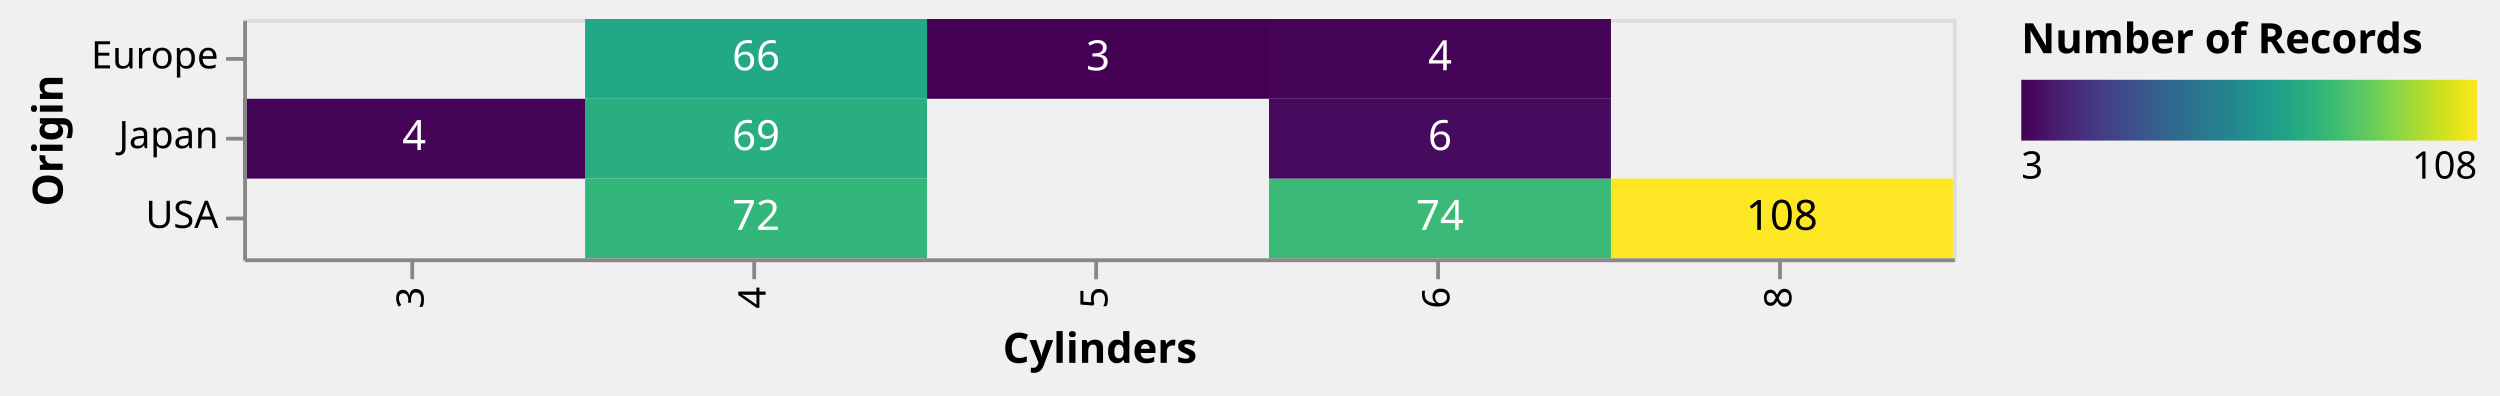
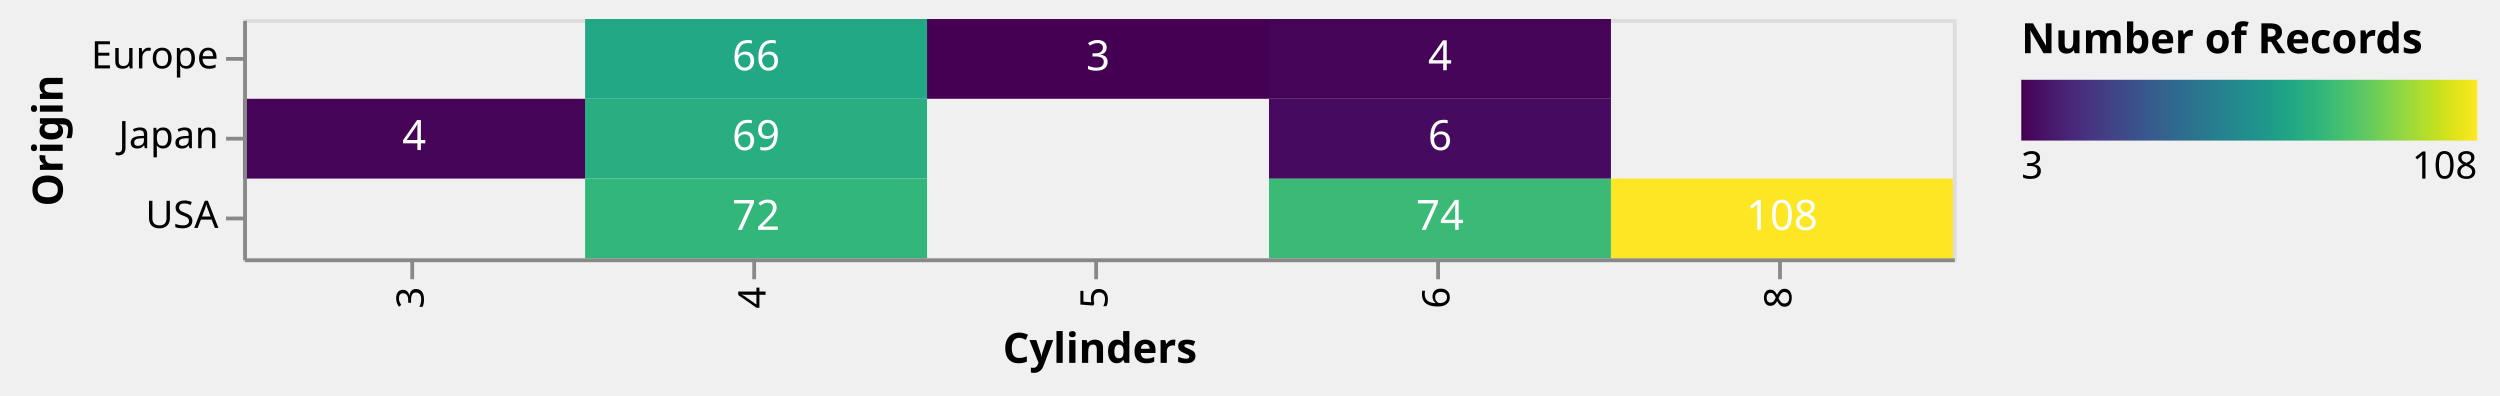
<svg xmlns="http://www.w3.org/2000/svg" class="marks" width="658" height="104" viewBox="0 0 658 104" version="1.1">
  <defs>
    <linearGradient id="gradient_0" x1="0" x2="1" y1="0" y2="0">
      <stop offset="0" stop-color="#440154" />
      <stop offset="0.019" stop-color="#46075a" />
      <stop offset="0.067" stop-color="#481a6c" />
      <stop offset="0.114" stop-color="#482979" />
      <stop offset="0.162" stop-color="#453882" />
      <stop offset="0.21" stop-color="#404688" />
      <stop offset="0.257" stop-color="#3a538b" />
      <stop offset="0.305" stop-color="#34618d" />
      <stop offset="0.352" stop-color="#2e6d8e" />
      <stop offset="0.4" stop-color="#2a788e" />
      <stop offset="0.448" stop-color="#25838e" />
      <stop offset="0.495" stop-color="#218f8d" />
      <stop offset="0.543" stop-color="#1f9a8a" />
      <stop offset="0.59" stop-color="#21a685" />
      <stop offset="0.638" stop-color="#2cb17e" />
      <stop offset="0.686" stop-color="#3dbc74" />
      <stop offset="0.733" stop-color="#54c568" />
      <stop offset="0.781" stop-color="#6ece58" />
      <stop offset="0.829" stop-color="#8ed645" />
      <stop offset="0.876" stop-color="#addc30" />
      <stop offset="0.924" stop-color="#cde11d" />
      <stop offset="0.971" stop-color="#ece51b" />
      <stop offset="1" stop-color="#fde725" />
    </linearGradient>
  </defs>
  <g transform="translate(64,5)">
    <g class="mark-group role-frame root">
      <g transform="translate(0,0)">
        <path class="background" d="M0.5,0.5h450v63h-450Z" style="fill: none; stroke: #ddd;" />
        <g>
          <g class="mark-rect role-mark layer_0_marks">
            <path d="M360,42h90v21h-90Z" style="fill: #fde725;" />
            <path d="M90,0h90v21h-90Z" style="fill: #22a884;" />
            <path d="M90,21h90v21h-90Z" style="fill: #28ae80;" />
            <path d="M270,42h90v21h-90Z" style="fill: #3aba76;" />
            <path d="M90,42h90v21h-90Z" style="fill: #32b67a;" />
            <path d="M0,21h90v21h-90Z" style="fill: #450457;" />
            <path d="M270,21h90v21h-90Z" style="fill: #460b5e;" />
            <path d="M270,0h90v21h-90Z" style="fill: #450457;" />
            <path d="M180,0h90v21h-90Z" style="fill: #440154;" />
          </g>
          <g class="mark-text role-mark layer_1_marks">
-             <text text-anchor="middle" transform="translate(405,55.5)" style="font-family: sans-serif; font-size: 11px; fill: black;">108</text>
+             <text text-anchor="middle" transform="translate(405,55.5)" style="font-family: sans-serif; font-size: 11px; fill: white;">108</text>
            <text text-anchor="middle" transform="translate(135,13.5)" style="font-family: sans-serif; font-size: 11px; fill: white;">66</text>
            <text text-anchor="middle" transform="translate(135,34.5)" style="font-family: sans-serif; font-size: 11px; fill: white;">69</text>
            <text text-anchor="middle" transform="translate(315,55.5)" style="font-family: sans-serif; font-size: 11px; fill: white;">74</text>
            <text text-anchor="middle" transform="translate(135,55.5)" style="font-family: sans-serif; font-size: 11px; fill: white;">72</text>
            <text text-anchor="middle" transform="translate(45,34.5)" style="font-family: sans-serif; font-size: 11px; fill: white;">4</text>
            <text text-anchor="middle" transform="translate(315,34.5)" style="font-family: sans-serif; font-size: 11px; fill: white;">6</text>
            <text text-anchor="middle" transform="translate(315,13.5)" style="font-family: sans-serif; font-size: 11px; fill: white;">4</text>
            <text text-anchor="middle" transform="translate(225,13.5)" style="font-family: sans-serif; font-size: 11px; fill: white;">3</text>
          </g>
          <g class="mark-group role-legend">
            <g transform="translate(468,0)">
              <path class="background" d="M0,0h121v45h-121Z" style="pointer-events: none; fill: none;" />
              <g>
                <g class="mark-group role-legend-entry">
                  <g transform="translate(0,16)">
                    <path class="background" d="M0,0h0v0h0Z" style="pointer-events: none; fill: none;" />
                    <g>
                      <g class="mark-rect role-legend-gradient" style="pointer-events: none;">
                        <path d="M0,0h120v16h-120Z" style="fill: url(#gradient_0); stroke: #ddd; stroke-width: 0; opacity: 1;" />
                      </g>
                      <g class="mark-text role-legend-label" style="pointer-events: none;">
                        <text text-anchor="start" transform="translate(0,26)" style="font-family: sans-serif; font-size: 10px; fill: #000; opacity: 1;">3</text>
                        <text text-anchor="end" transform="translate(120,26)" style="font-family: sans-serif; font-size: 10px; fill: #000; opacity: 1;">108</text>
                      </g>
                    </g>
                  </g>
                </g>
                <g class="mark-text role-legend-title" style="pointer-events: none;">
                  <text text-anchor="start" transform="translate(0,9)" style="font-family: sans-serif; font-size: 11px; font-weight: bold; fill: #000; opacity: 1;">Number of Records</text>
                </g>
              </g>
            </g>
          </g>
          <g class="mark-group role-axis">
            <g transform="translate(0.5,63.5)">
              <path class="background" d="M0,0h0v0h0Z" style="pointer-events: none; fill: none;" />
              <g>
                <g class="mark-rule role-axis-tick" style="pointer-events: none;">
                  <line transform="translate(44,0)" x2="0" y2="5" style="fill: none; stroke: #888; stroke-width: 1; opacity: 1;" />
                  <line transform="translate(134,0)" x2="0" y2="5" style="fill: none; stroke: #888; stroke-width: 1; opacity: 1;" />
                  <line transform="translate(224,0)" x2="0" y2="5" style="fill: none; stroke: #888; stroke-width: 1; opacity: 1;" />
                  <line transform="translate(314,0)" x2="0" y2="5" style="fill: none; stroke: #888; stroke-width: 1; opacity: 1;" />
                  <line transform="translate(404,0)" x2="0" y2="5" style="fill: none; stroke: #888; stroke-width: 1; opacity: 1;" />
                </g>
                <g class="mark-text role-axis-label" style="pointer-events: none;">
                  <text text-anchor="end" transform="translate(44,7) rotate(270) translate(0,3)" style="font-family: sans-serif; font-size: 10px; fill: #000; opacity: 1;">3</text>
                  <text text-anchor="end" transform="translate(134,7) rotate(270) translate(0,3)" style="font-family: sans-serif; font-size: 10px; fill: #000; opacity: 1;">4</text>
                  <text text-anchor="end" transform="translate(224,7) rotate(270) translate(0,3)" style="font-family: sans-serif; font-size: 10px; fill: #000; opacity: 1;">5</text>
                  <text text-anchor="end" transform="translate(314,7) rotate(270) translate(0,3)" style="font-family: sans-serif; font-size: 10px; fill: #000; opacity: 1;">6</text>
                  <text text-anchor="end" transform="translate(404,7) rotate(270) translate(0,3)" style="font-family: sans-serif; font-size: 10px; fill: #000; opacity: 1;">8</text>
                </g>
                <g class="mark-rule role-axis-domain" style="pointer-events: none;">
                  <line transform="translate(0,0)" x2="450" y2="0" style="fill: none; stroke: #888; stroke-width: 1; opacity: 1;" />
                </g>
                <g class="mark-text role-axis-title" style="pointer-events: none;">
                  <text text-anchor="middle" transform="translate(225,27)" style="font-family: sans-serif; font-size: 11px; font-weight: bold; fill: #000; opacity: 1;">Cylinders</text>
                </g>
              </g>
            </g>
          </g>
          <g class="mark-group role-axis">
            <g transform="translate(0.5,0.5)">
              <path class="background" d="M0,0h0v0h0Z" style="pointer-events: none; fill: none;" />
              <g>
                <g class="mark-rule role-axis-tick" style="pointer-events: none;">
                  <line transform="translate(0,10)" x2="-5" y2="0" style="fill: none; stroke: #888; stroke-width: 1; opacity: 1;" />
                  <line transform="translate(0,31)" x2="-5" y2="0" style="fill: none; stroke: #888; stroke-width: 1; opacity: 1;" />
                  <line transform="translate(0,52)" x2="-5" y2="0" style="fill: none; stroke: #888; stroke-width: 1; opacity: 1;" />
                </g>
                <g class="mark-text role-axis-label" style="pointer-events: none;">
                  <text text-anchor="end" transform="translate(-7,12.5)" style="font-family: sans-serif; font-size: 10px; fill: #000; opacity: 1;">Europe</text>
                  <text text-anchor="end" transform="translate(-7,33.5)" style="font-family: sans-serif; font-size: 10px; fill: #000; opacity: 1;">Japan</text>
                  <text text-anchor="end" transform="translate(-7,54.5)" style="font-family: sans-serif; font-size: 10px; fill: #000; opacity: 1;">USA</text>
                </g>
                <g class="mark-rule role-axis-domain" style="pointer-events: none;">
                  <line transform="translate(0,0)" x2="0" y2="63" style="fill: none; stroke: #888; stroke-width: 1; opacity: 1;" />
                </g>
                <g class="mark-text role-axis-title" style="pointer-events: none;">
                  <text text-anchor="middle" transform="translate(-46,31.5) rotate(-90) translate(0,-2)" style="font-family: sans-serif; font-size: 11px; font-weight: bold; fill: #000; opacity: 1;">Origin</text>
                </g>
              </g>
            </g>
          </g>
        </g>
      </g>
    </g>
  </g>
</svg>
